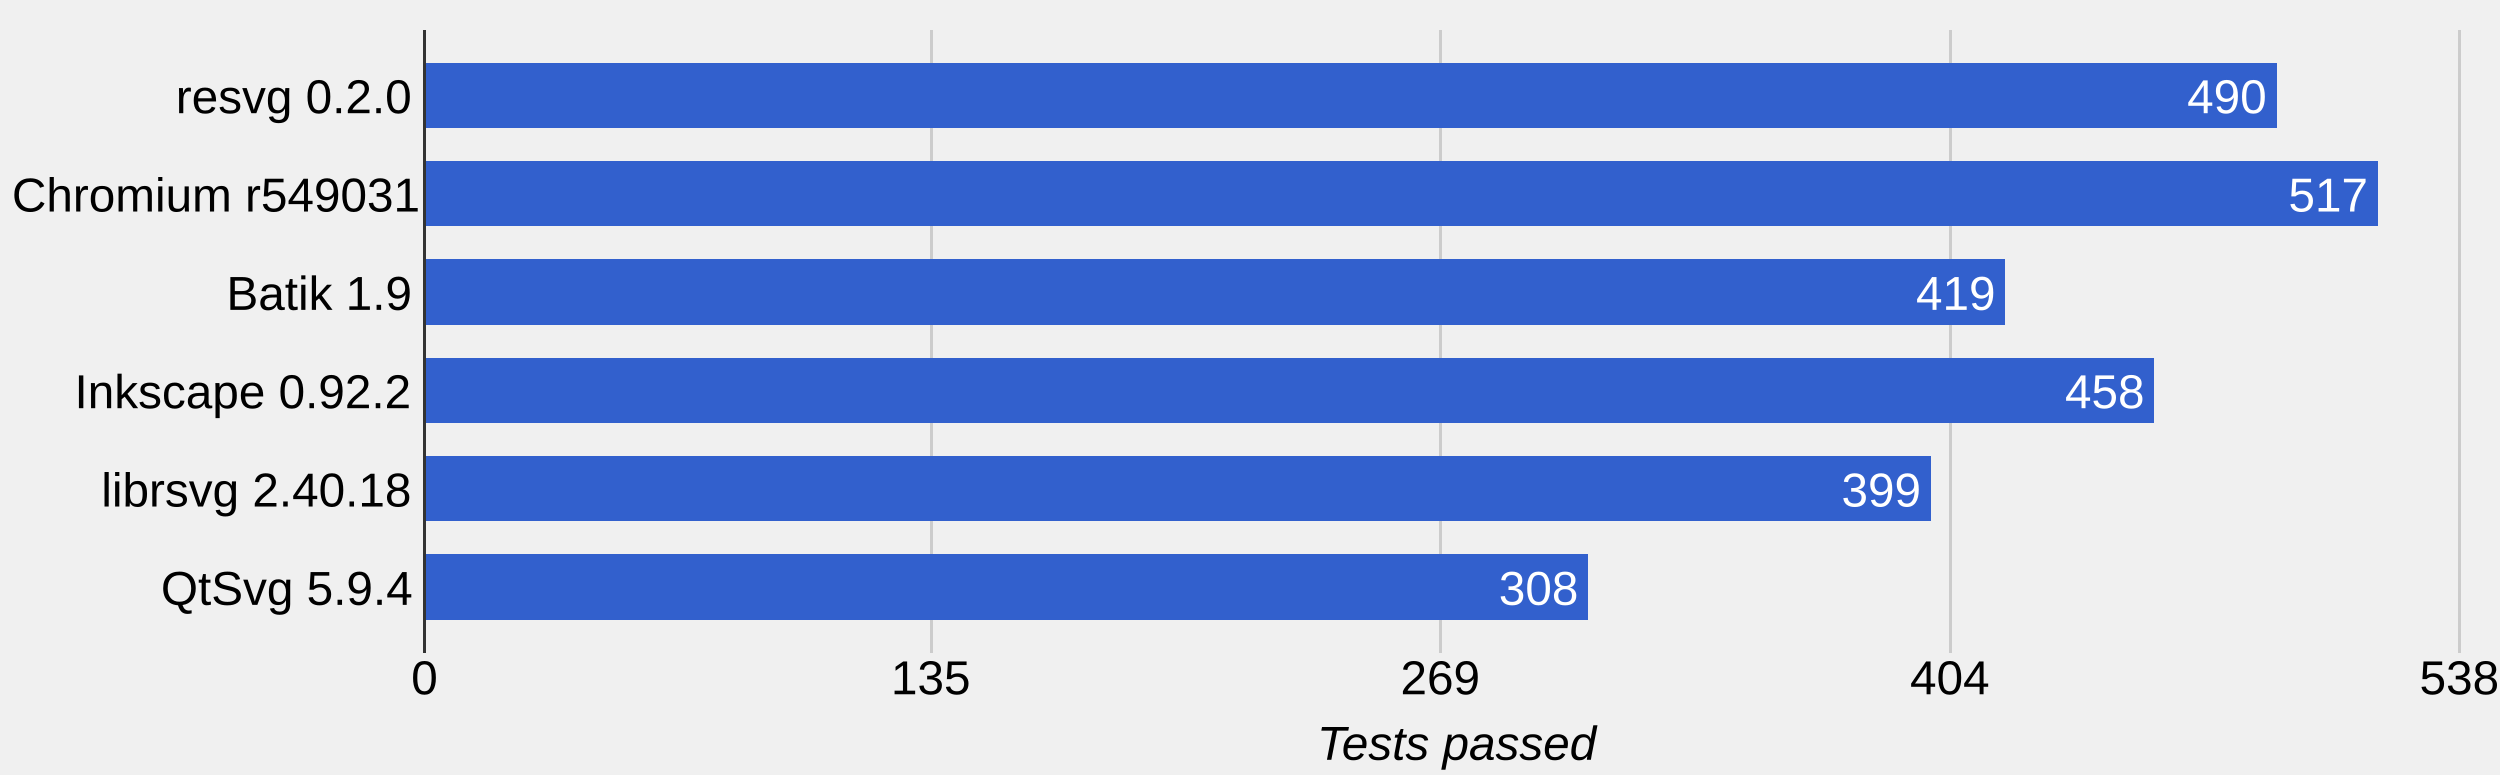
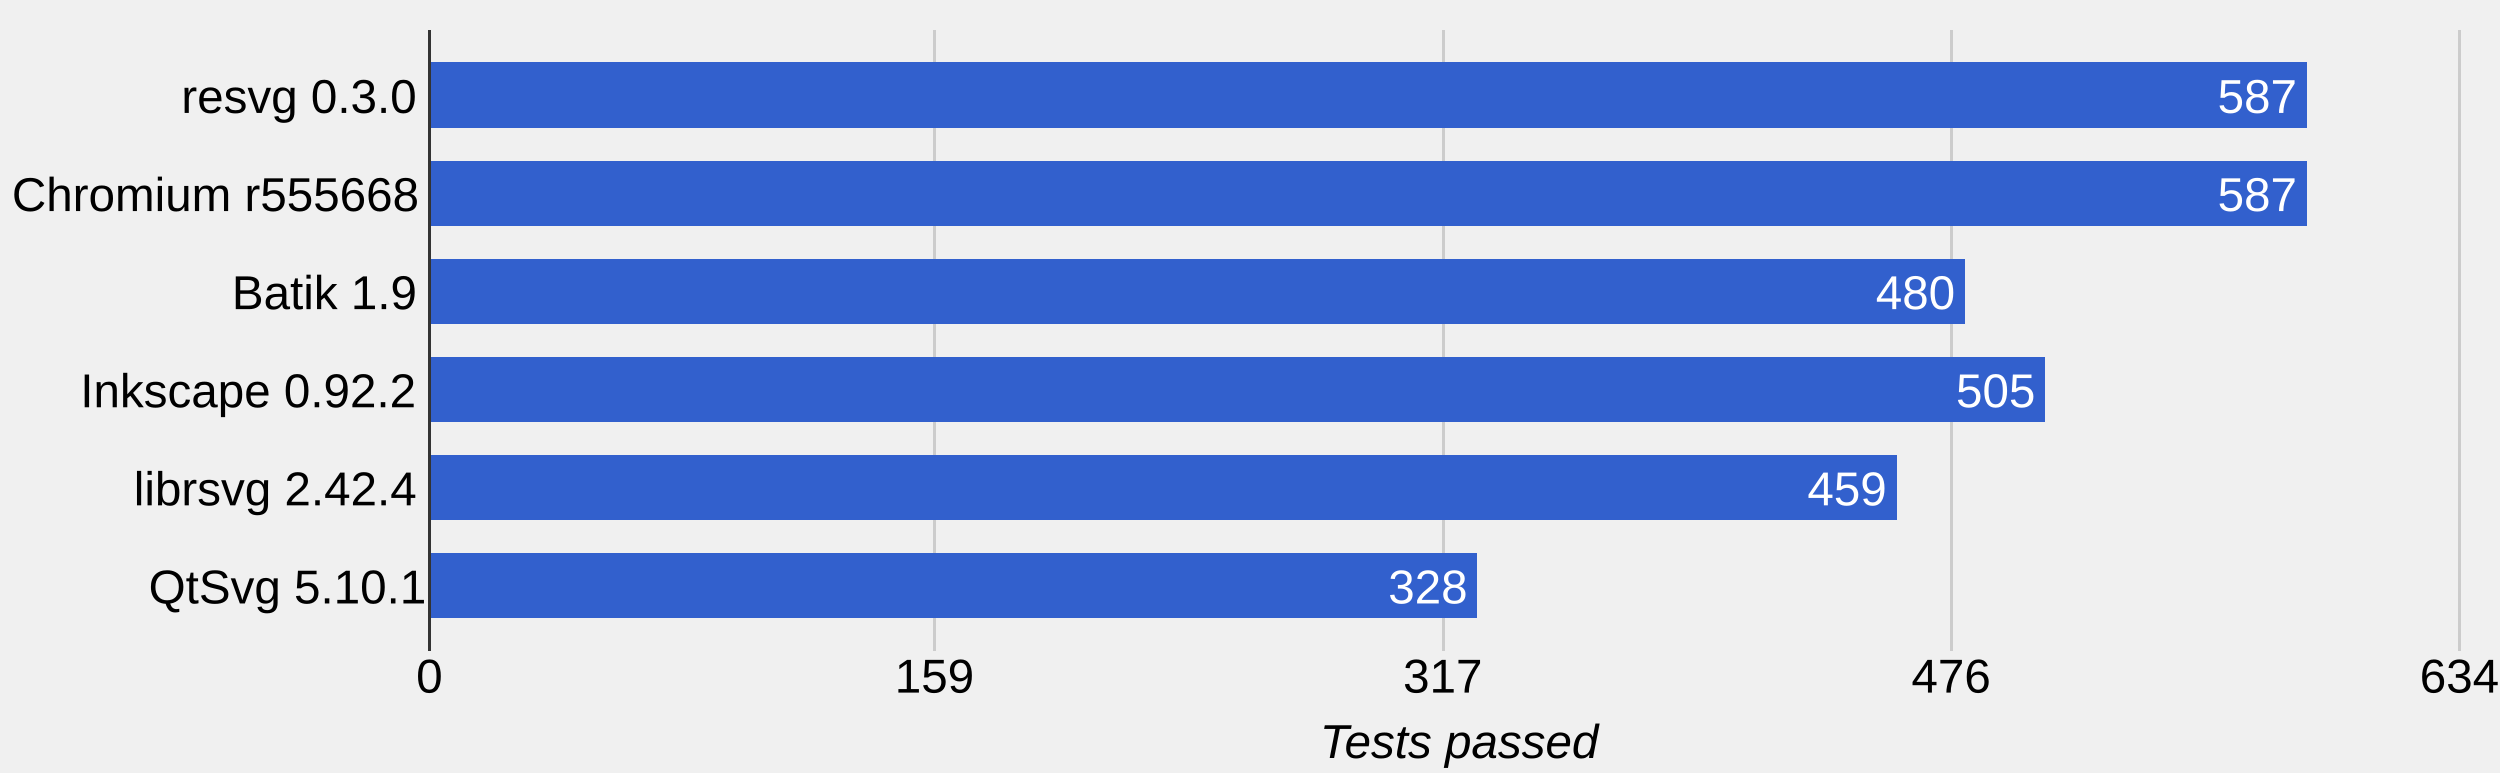
- <svg xmlns="http://www.w3.org/2000/svg" height="260" shape-rendering="crispEdges" width="839">
-   <text font-family="Arial" font-size="16" x="59" y="38">resvg 0.2.0</text>
-   <text font-family="Arial" font-size="16" x="4" y="71">Chromium r549031</text>
-   <text font-family="Arial" font-size="16" x="76" y="104">Batik 1.9</text>
-   <text font-family="Arial" font-size="16" x="25" y="137">Inkscape 0.92.2</text>
-   <text font-family="Arial" font-size="16" x="34" y="170">librsvg 2.40.18</text>
-   <text font-family="Arial" font-size="16" x="54" y="203">QtSvg 5.9.4</text>
-   <rect fill="#ccc" height="209" width="1" x="142" y="10" />
-   <text fill="#000" font-family="Arial" font-size="16" x="138" y="233">0</text>
-   <rect fill="#ccc" height="209" width="1" x="312" y="10" />
-   <text fill="#000" font-family="Arial" font-size="16" x="299" y="233">135</text>
-   <rect fill="#ccc" height="209" width="1" x="483" y="10" />
-   <text fill="#000" font-family="Arial" font-size="16" x="470" y="233">269</text>
-   <rect fill="#ccc" height="209" width="1" x="654" y="10" />
-   <text fill="#000" font-family="Arial" font-size="16" x="641" y="233">404</text>
-   <rect fill="#ccc" height="209" width="1" x="825" y="10" />
-   <text fill="#000" font-family="Arial" font-size="16" x="812" y="233">538</text>
-   <rect fill="#3260cd" height="22" width="622" x="142" y="21" />
-   <text fill="#fff" font-family="Arial" font-size="16" x="734" y="38">490</text>
-   <rect fill="#3260cd" height="22" width="656" x="142" y="54" />
-   <text fill="#fff" font-family="Arial" font-size="16" x="768" y="71">517</text>
-   <rect fill="#3260cd" height="22" width="531" x="142" y="87" />
-   <text fill="#fff" font-family="Arial" font-size="16" x="643" y="104">419</text>
-   <rect fill="#3260cd" height="22" width="581" x="142" y="120" />
-   <text fill="#fff" font-family="Arial" font-size="16" x="693" y="137">458</text>
-   <rect fill="#3260cd" height="22" width="506" x="142" y="153" />
-   <text fill="#fff" font-family="Arial" font-size="16" x="618" y="170">399</text>
-   <rect fill="#3260cd" height="22" width="391" x="142" y="186" />
-   <text fill="#fff" font-family="Arial" font-size="16" x="503" y="203">308</text>
-   <rect fill="#333" height="209" width="1" x="142" y="10" />
-   <text font-family="Arial" font-size="16" font-style="italic" x="442" y="255">Tests passed</text>
+ <svg xmlns="http://www.w3.org/2000/svg" height="260" shape-rendering="crispEdges" width="841">
+   <text font-family="Arial" font-size="16" x="61" y="38">resvg 0.3.0</text>
+   <text font-family="Arial" font-size="16" x="4" y="71">Chromium r555668</text>
+   <text font-family="Arial" font-size="16" x="78" y="104">Batik 1.9</text>
+   <text font-family="Arial" font-size="16" x="27" y="137">Inkscape 0.92.2</text>
+   <text font-family="Arial" font-size="16" x="45" y="170">librsvg 2.42.4</text>
+   <text font-family="Arial" font-size="16" x="50" y="203">QtSvg 5.10.1</text>
+   <rect fill="#ccc" height="209" width="1" x="144" y="10" />
+   <text fill="#000" font-family="Arial" font-size="16" x="140" y="233">0</text>
+   <rect fill="#ccc" height="209" width="1" x="314" y="10" />
+   <text fill="#000" font-family="Arial" font-size="16" x="301" y="233">159</text>
+   <rect fill="#ccc" height="209" width="1" x="485" y="10" />
+   <text fill="#000" font-family="Arial" font-size="16" x="472" y="233">317</text>
+   <rect fill="#ccc" height="209" width="1" x="656" y="10" />
+   <text fill="#000" font-family="Arial" font-size="16" x="643" y="233">476</text>
+   <rect fill="#ccc" height="209" width="1" x="827" y="10" />
+   <text fill="#000" font-family="Arial" font-size="16" x="814" y="233">634</text>
+   <rect fill="#3260cd" height="22" width="632" x="144" y="21" />
+   <text fill="#fff" font-family="Arial" font-size="16" x="746" y="38">587</text>
+   <rect fill="#3260cd" height="22" width="632" x="144" y="54" />
+   <text fill="#fff" font-family="Arial" font-size="16" x="746" y="71">587</text>
+   <rect fill="#3260cd" height="22" width="517" x="144" y="87" />
+   <text fill="#fff" font-family="Arial" font-size="16" x="631" y="104">480</text>
+   <rect fill="#3260cd" height="22" width="544" x="144" y="120" />
+   <text fill="#fff" font-family="Arial" font-size="16" x="658" y="137">505</text>
+   <rect fill="#3260cd" height="22" width="494" x="144" y="153" />
+   <text fill="#fff" font-family="Arial" font-size="16" x="608" y="170">459</text>
+   <rect fill="#3260cd" height="22" width="353" x="144" y="186" />
+   <text fill="#fff" font-family="Arial" font-size="16" x="467" y="203">328</text>
+   <rect fill="#333" height="209" width="1" x="144" y="10" />
+   <text font-family="Arial" font-size="16" font-style="italic" x="444" y="255">Tests passed</text>
</svg>
